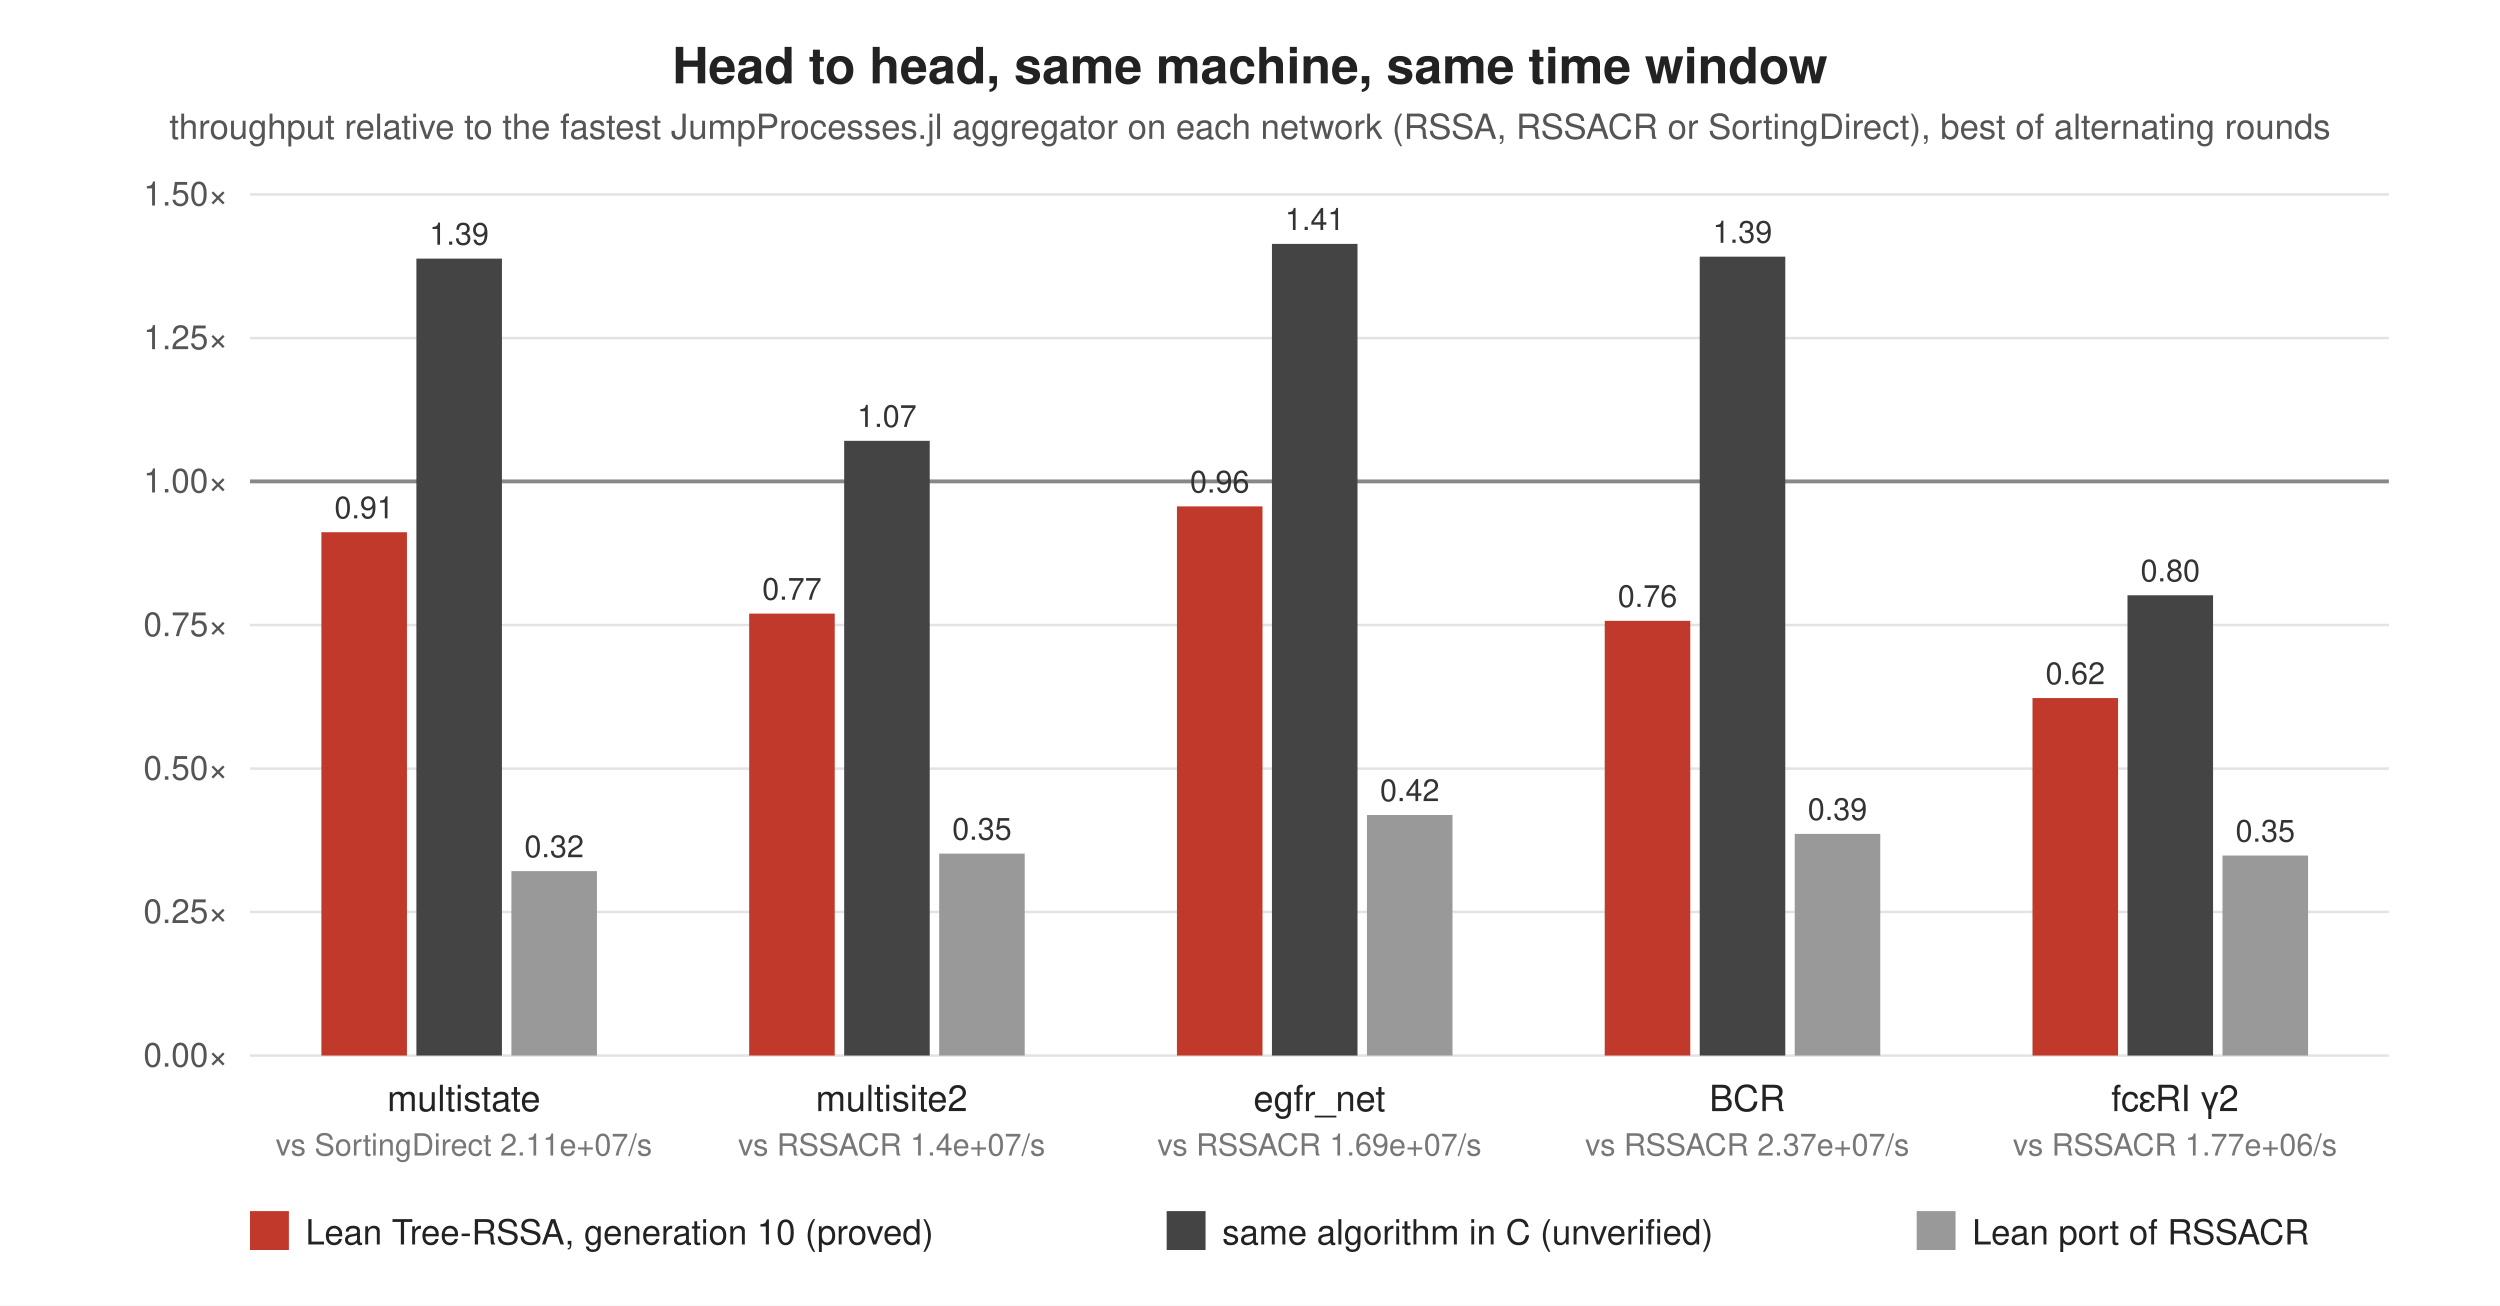
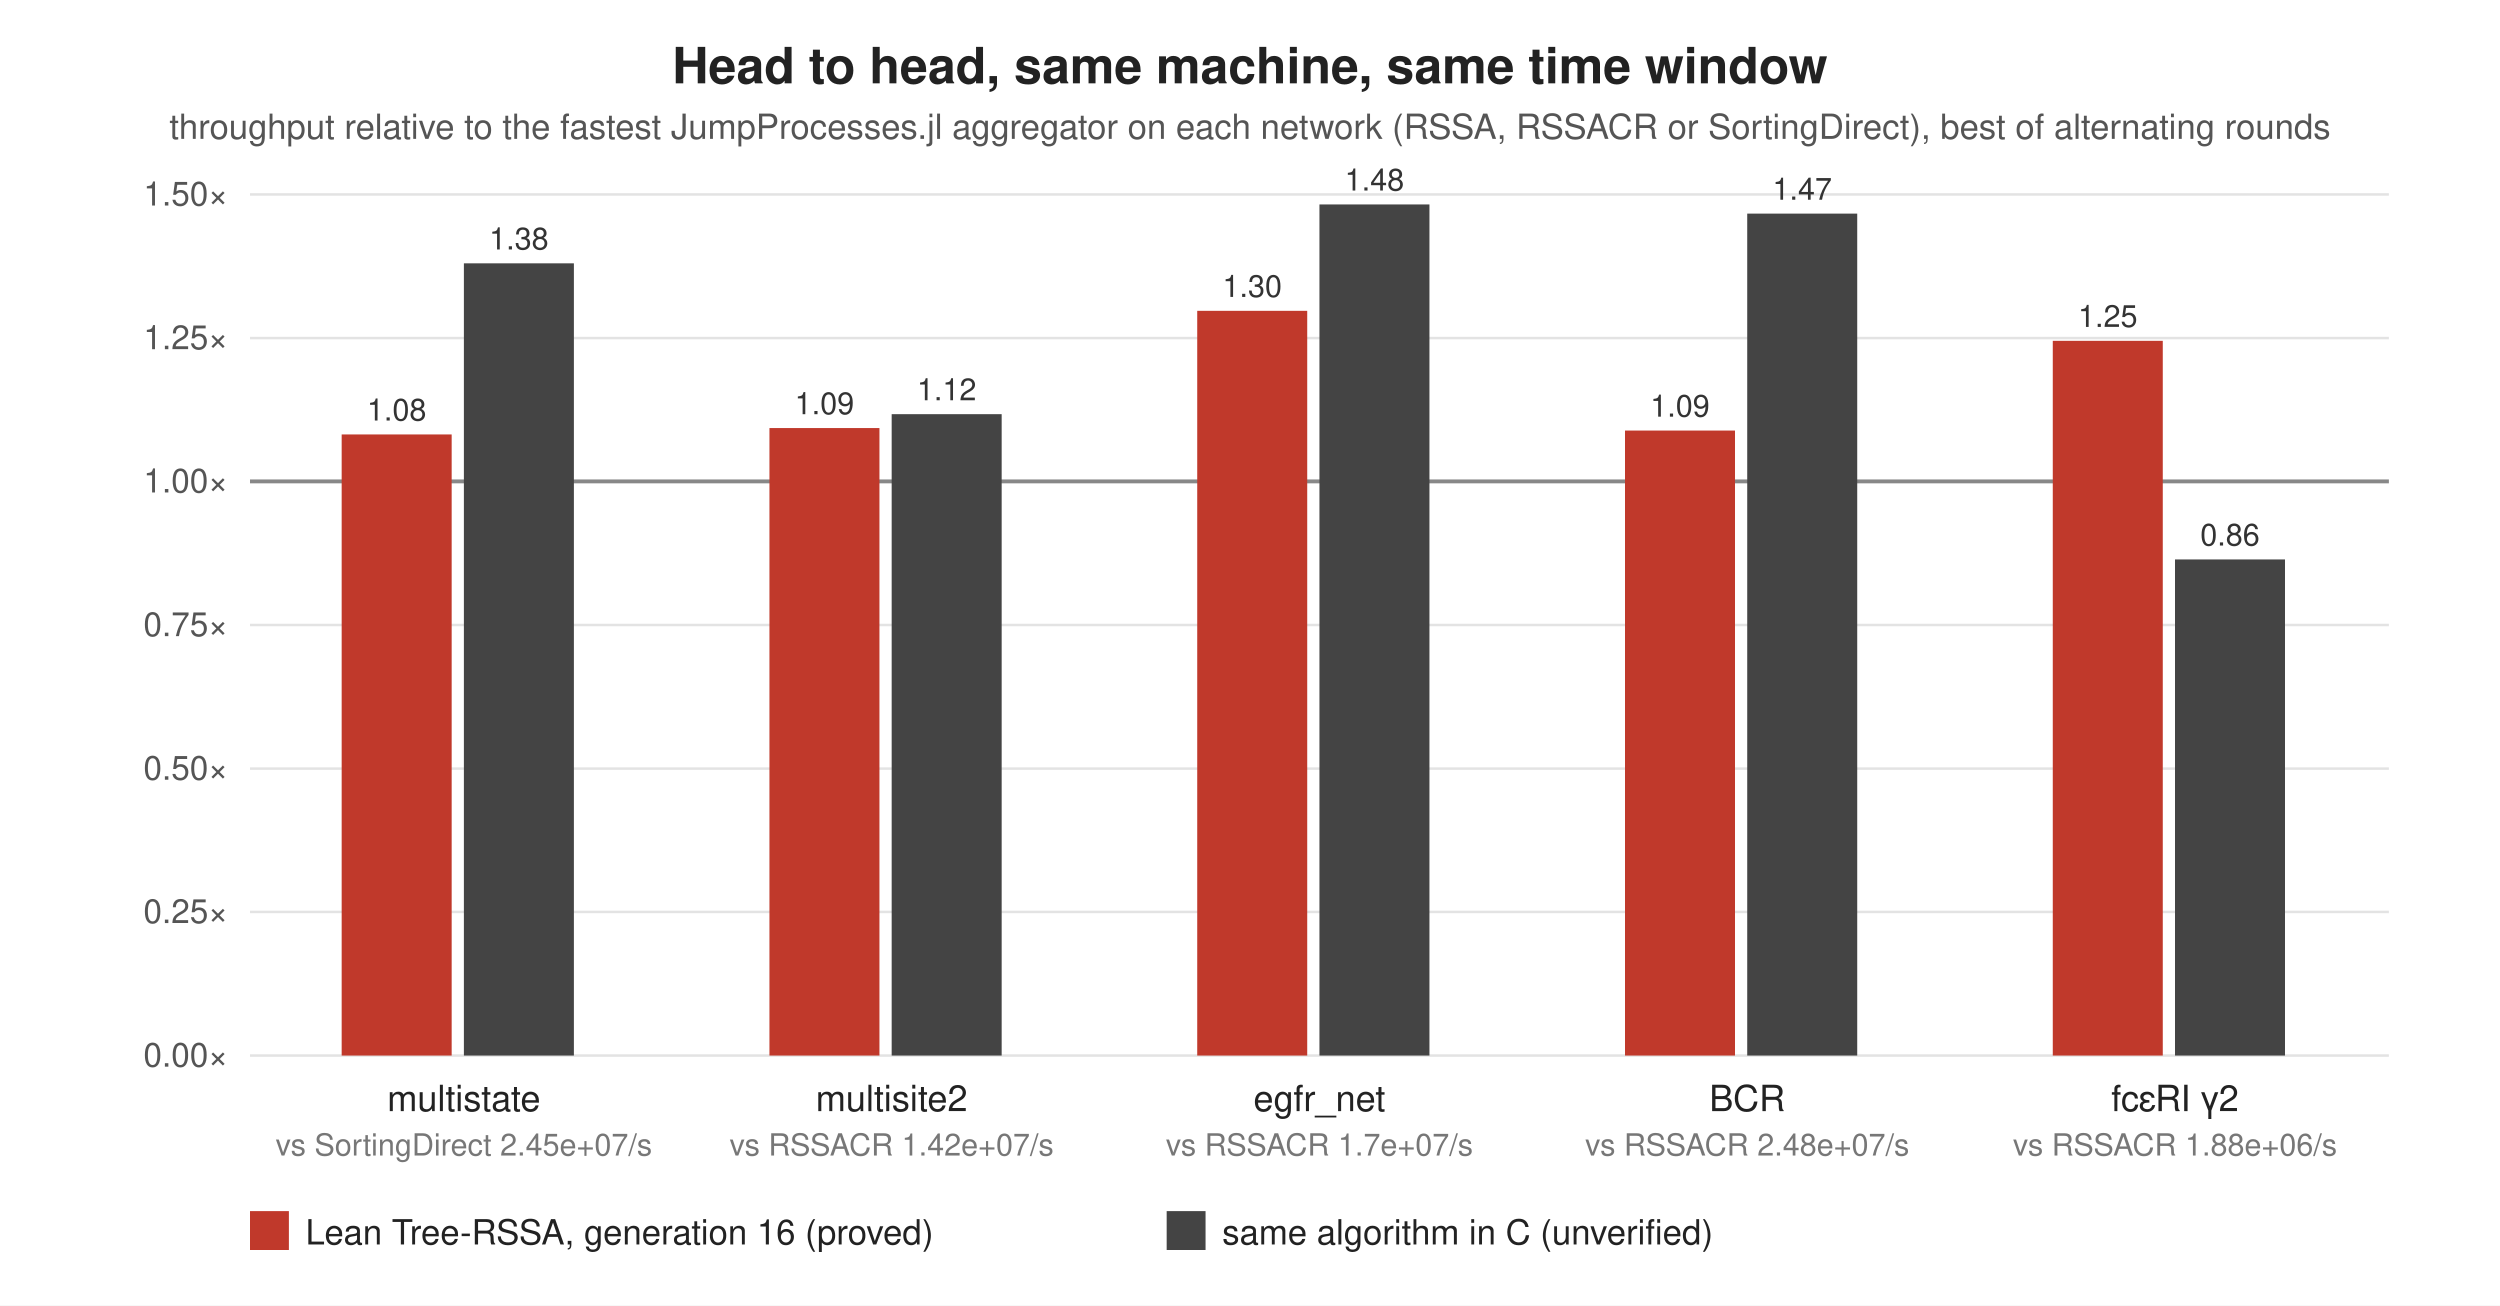
<svg xmlns="http://www.w3.org/2000/svg" viewBox="0 0 900 470" font-family="Helvetica, Arial, sans-serif">
  <rect width="900" height="470" fill="#ffffff" />
  <text x="450.0" y="30" text-anchor="middle" font-size="18" font-weight="bold" fill="#222">Head to head, same machine, same time window</text>
  <text x="450.0" y="50" text-anchor="middle" font-size="12.5" fill="#555">throughput relative to the fastest JumpProcesses.jl aggregator on each network (RSSA, RSSACR or SortingDirect), best of alternating rounds</text>
  <line x1="90" x2="860" y1="380.0" y2="380.0" stroke="#e3e3e3" stroke-width="0.9" />
  <text x="82" y="384.0" text-anchor="end" font-size="12" fill="#555">0.00×</text>
  <line x1="90" x2="860" y1="328.3" y2="328.3" stroke="#e3e3e3" stroke-width="0.9" />
  <text x="82" y="332.3" text-anchor="end" font-size="12" fill="#555">0.25×</text>
  <line x1="90" x2="860" y1="276.7" y2="276.7" stroke="#e3e3e3" stroke-width="0.9" />
  <text x="82" y="280.7" text-anchor="end" font-size="12" fill="#555">0.50×</text>
  <line x1="90" x2="860" y1="225.0" y2="225.0" stroke="#e3e3e3" stroke-width="0.9" />
  <text x="82" y="229.0" text-anchor="end" font-size="12" fill="#555">0.75×</text>
  <line x1="90" x2="860" y1="173.3" y2="173.3" stroke="#888" stroke-width="1.4" />
  <text x="82" y="177.3" text-anchor="end" font-size="12" fill="#555">1.00×</text>
  <line x1="90" x2="860" y1="121.7" y2="121.7" stroke="#e3e3e3" stroke-width="0.9" />
  <text x="82" y="125.7" text-anchor="end" font-size="12" fill="#555">1.25×</text>
  <line x1="90" x2="860" y1="70.0" y2="70.0" stroke="#e3e3e3" stroke-width="0.9" />
  <text x="82" y="74.0" text-anchor="end" font-size="12" fill="#555">1.50×</text>
-   <rect x="115.7" y="191.6" width="30.8" height="188.4" fill="#c0392b" />
-   <text x="131.1" y="186.6" text-anchor="middle" font-size="11" fill="#333">0.91</text>
-   <rect x="149.9" y="93.1" width="30.8" height="286.9" fill="#444444" />
-   <text x="165.3" y="88.1" text-anchor="middle" font-size="11" fill="#333">1.39</text>
-   <rect x="184.1" y="313.6" width="30.8" height="66.4" fill="#999999" />
-   <text x="199.5" y="308.6" text-anchor="middle" font-size="11" fill="#333">0.32</text>
+   <rect x="123.0" y="156.4" width="39.6" height="223.6" fill="#c0392b" />
+   <text x="142.8" y="151.4" text-anchor="middle" font-size="11" fill="#333">1.08</text>
+   <rect x="167.0" y="94.8" width="39.6" height="285.2" fill="#444444" />
+   <text x="186.8" y="89.8" text-anchor="middle" font-size="11" fill="#333">1.38</text>
  <text x="167.0" y="400" text-anchor="middle" font-size="13" fill="#222">multistate</text>
-   <text x="167.0" y="416" text-anchor="middle" font-size="11" fill="#777">vs SortingDirect 2.11e+07/s</text>
-   <rect x="269.7" y="220.9" width="30.8" height="159.1" fill="#c0392b" />
-   <text x="285.1" y="215.9" text-anchor="middle" font-size="11" fill="#333">0.77</text>
-   <rect x="303.9" y="158.7" width="30.8" height="221.3" fill="#444444" />
-   <text x="319.3" y="153.7" text-anchor="middle" font-size="11" fill="#333">1.07</text>
-   <rect x="338.1" y="307.3" width="30.8" height="72.7" fill="#999999" />
-   <text x="353.5" y="302.3" text-anchor="middle" font-size="11" fill="#333">0.35</text>
+   <text x="167.0" y="416" text-anchor="middle" font-size="11" fill="#777">vs SortingDirect 2.45e+07/s</text>
+   <rect x="277.0" y="154.1" width="39.6" height="225.9" fill="#c0392b" />
+   <text x="296.8" y="149.1" text-anchor="middle" font-size="11" fill="#333">1.09</text>
+   <rect x="321.0" y="149.1" width="39.6" height="230.9" fill="#444444" />
+   <text x="340.8" y="144.1" text-anchor="middle" font-size="11" fill="#333">1.12</text>
  <text x="321.0" y="400" text-anchor="middle" font-size="13" fill="#222">multisite2</text>
-   <text x="321.0" y="416" text-anchor="middle" font-size="11" fill="#777">vs RSSACR 1.4e+07/s</text>
-   <rect x="423.7" y="182.3" width="30.8" height="197.7" fill="#c0392b" />
-   <text x="439.1" y="177.3" text-anchor="middle" font-size="11" fill="#333">0.96</text>
-   <rect x="457.9" y="87.8" width="30.8" height="292.2" fill="#444444" />
-   <text x="473.3" y="82.8" text-anchor="middle" font-size="11" fill="#333">1.41</text>
-   <rect x="492.1" y="293.4" width="30.8" height="86.6" fill="#999999" />
-   <text x="507.5" y="288.4" text-anchor="middle" font-size="11" fill="#333">0.42</text>
+   <text x="321.0" y="416" text-anchor="middle" font-size="11" fill="#777">vs RSSACR 1.42e+07/s</text>
+   <rect x="431.0" y="111.9" width="39.6" height="268.1" fill="#c0392b" />
+   <text x="450.8" y="106.9" text-anchor="middle" font-size="11" fill="#333">1.30</text>
+   <rect x="475.0" y="73.6" width="39.6" height="306.4" fill="#444444" />
+   <text x="494.8" y="68.6" text-anchor="middle" font-size="11" fill="#333">1.48</text>
  <text x="475.0" y="400" text-anchor="middle" font-size="13" fill="#222">egfr_net</text>
-   <text x="475.0" y="416" text-anchor="middle" font-size="11" fill="#777">vs RSSACR 1.69e+07/s</text>
-   <rect x="577.7" y="223.5" width="30.8" height="156.5" fill="#c0392b" />
-   <text x="593.1" y="218.5" text-anchor="middle" font-size="11" fill="#333">0.76</text>
-   <rect x="611.9" y="92.4" width="30.8" height="287.6" fill="#444444" />
-   <text x="627.3" y="87.4" text-anchor="middle" font-size="11" fill="#333">1.39</text>
-   <rect x="646.1" y="300.2" width="30.8" height="79.8" fill="#999999" />
-   <text x="661.5" y="295.2" text-anchor="middle" font-size="11" fill="#333">0.39</text>
+   <text x="475.0" y="416" text-anchor="middle" font-size="11" fill="#777">vs RSSACR 1.7e+07/s</text>
+   <rect x="585.0" y="155.0" width="39.6" height="225.0" fill="#c0392b" />
+   <text x="604.8" y="150.0" text-anchor="middle" font-size="11" fill="#333">1.09</text>
+   <rect x="629.0" y="76.9" width="39.6" height="303.1" fill="#444444" />
+   <text x="648.8" y="71.9" text-anchor="middle" font-size="11" fill="#333">1.47</text>
  <text x="629.0" y="400" text-anchor="middle" font-size="13" fill="#222">BCR</text>
-   <text x="629.0" y="416" text-anchor="middle" font-size="11" fill="#777">vs RSSACR 2.37e+07/s</text>
-   <rect x="731.7" y="251.3" width="30.8" height="128.7" fill="#c0392b" />
-   <text x="747.1" y="246.3" text-anchor="middle" font-size="11" fill="#333">0.62</text>
-   <rect x="765.9" y="214.3" width="30.8" height="165.7" fill="#444444" />
-   <text x="781.3" y="209.3" text-anchor="middle" font-size="11" fill="#333">0.80</text>
-   <rect x="800.1" y="308.0" width="30.8" height="72.0" fill="#999999" />
-   <text x="815.5" y="303.0" text-anchor="middle" font-size="11" fill="#333">0.35</text>
+   <text x="629.0" y="416" text-anchor="middle" font-size="11" fill="#777">vs RSSACR 2.48e+07/s</text>
+   <rect x="739.0" y="122.7" width="39.6" height="257.3" fill="#c0392b" />
+   <text x="758.8" y="117.7" text-anchor="middle" font-size="11" fill="#333">1.25</text>
+   <rect x="783.0" y="201.4" width="39.6" height="178.6" fill="#444444" />
+   <text x="802.8" y="196.4" text-anchor="middle" font-size="11" fill="#333">0.86</text>
  <text x="783.0" y="400" text-anchor="middle" font-size="13" fill="#222">fcεRI γ2</text>
-   <text x="783.0" y="416" text-anchor="middle" font-size="11" fill="#777">vs RSSACR 1.77e+06/s</text>
+   <text x="783.0" y="416" text-anchor="middle" font-size="11" fill="#777">vs RSSACR 1.88e+06/s</text>
  <rect x="90" y="436" width="14" height="14" fill="#c0392b" />
-   <text x="110" y="448" font-size="12.5" fill="#222">Lean Tree-RSSA, generation 10 (proved)</text>
+   <text x="110" y="448" font-size="12.5" fill="#222">Lean Tree-RSSA, generation 16 (proved)</text>
  <rect x="420" y="436" width="14" height="14" fill="#444444" />
  <text x="440" y="448" font-size="12.5" fill="#222">same algorithm in C (unverified)</text>
-   <rect x="690" y="436" width="14" height="14" fill="#999999" />
-   <text x="710" y="448" font-size="12.5" fill="#222">Lean port of RSSACR</text>
</svg>
